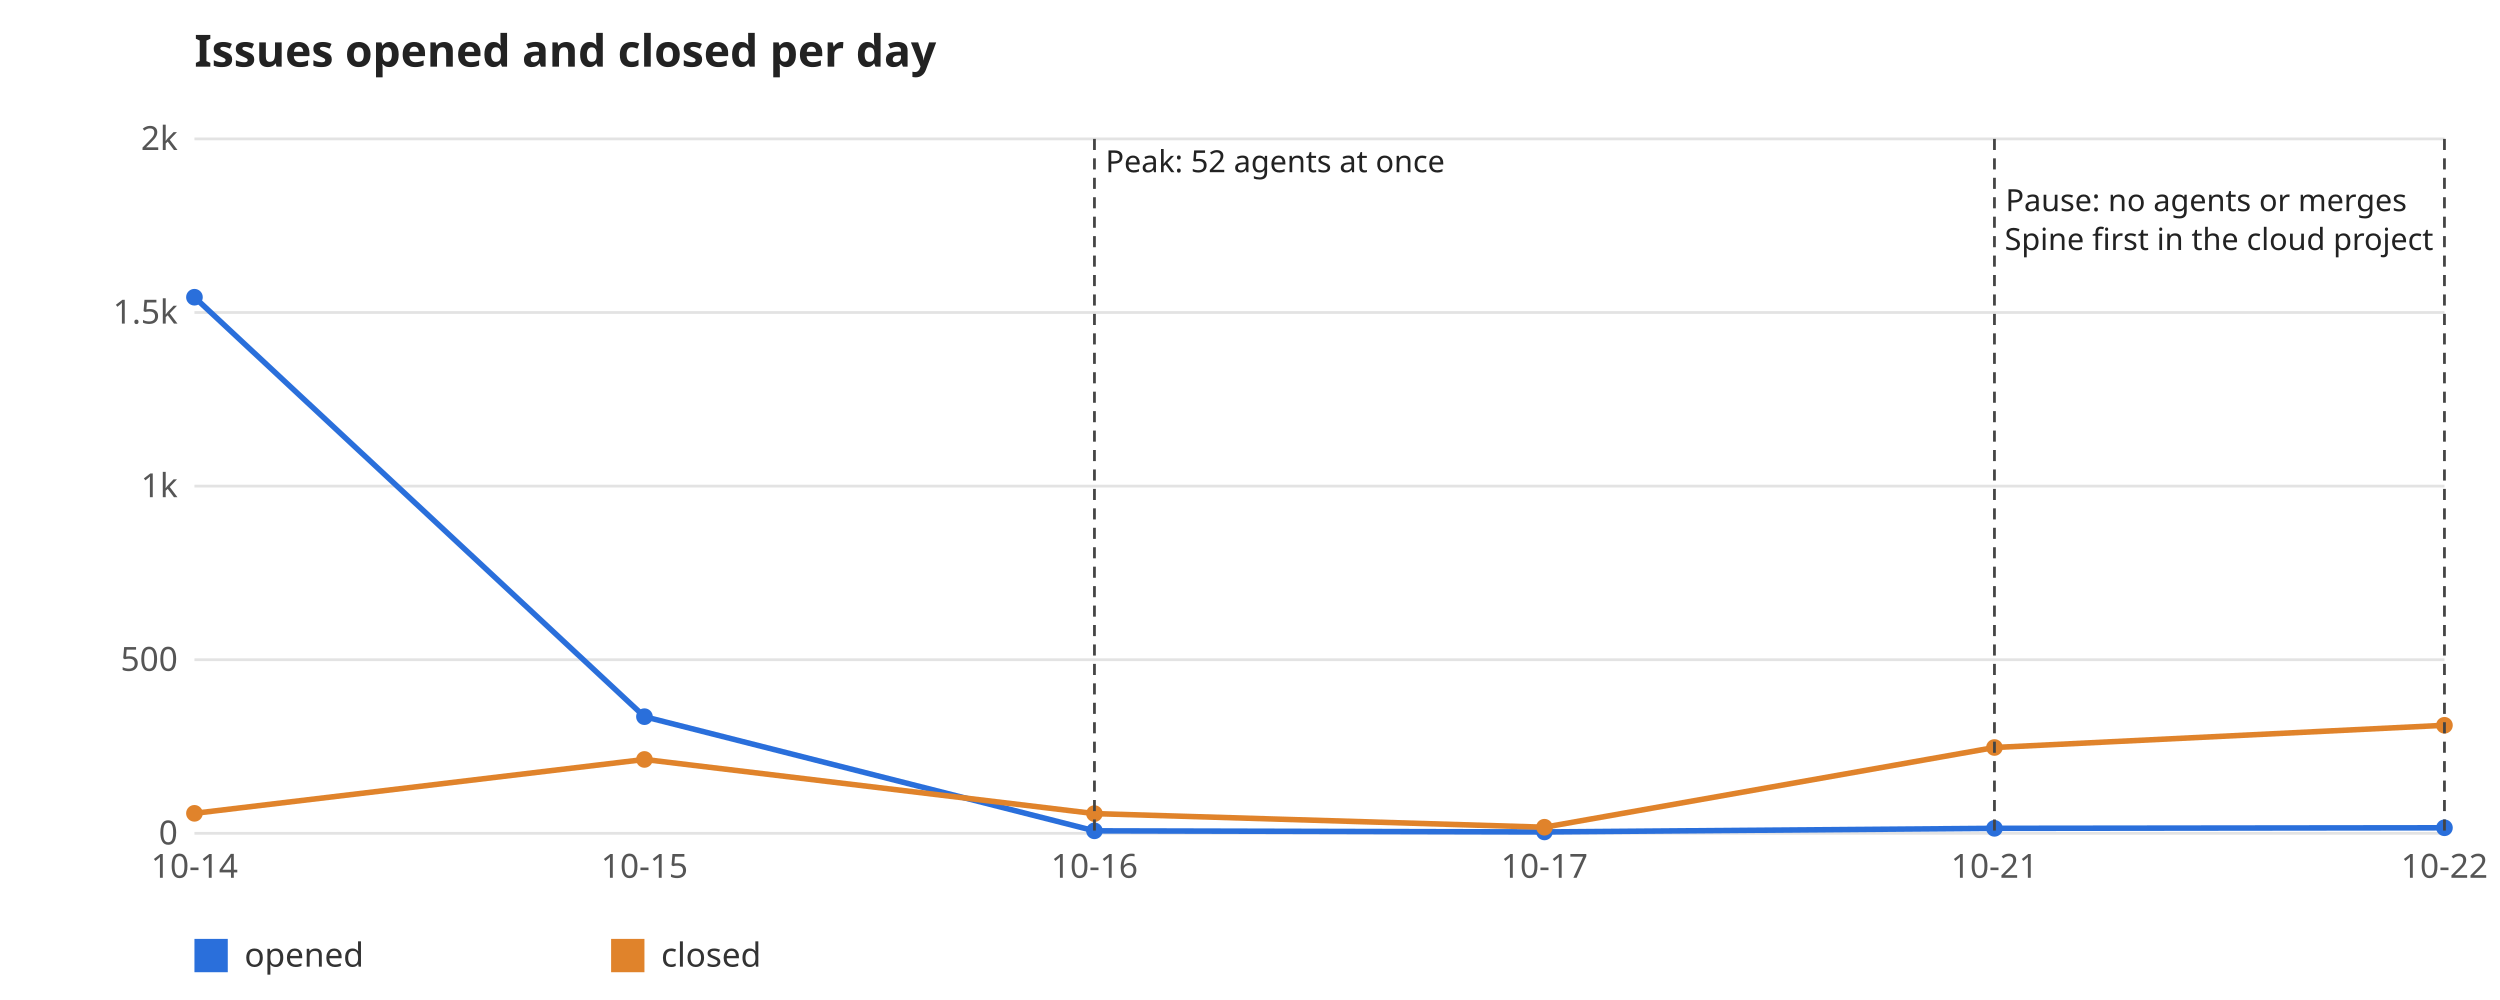
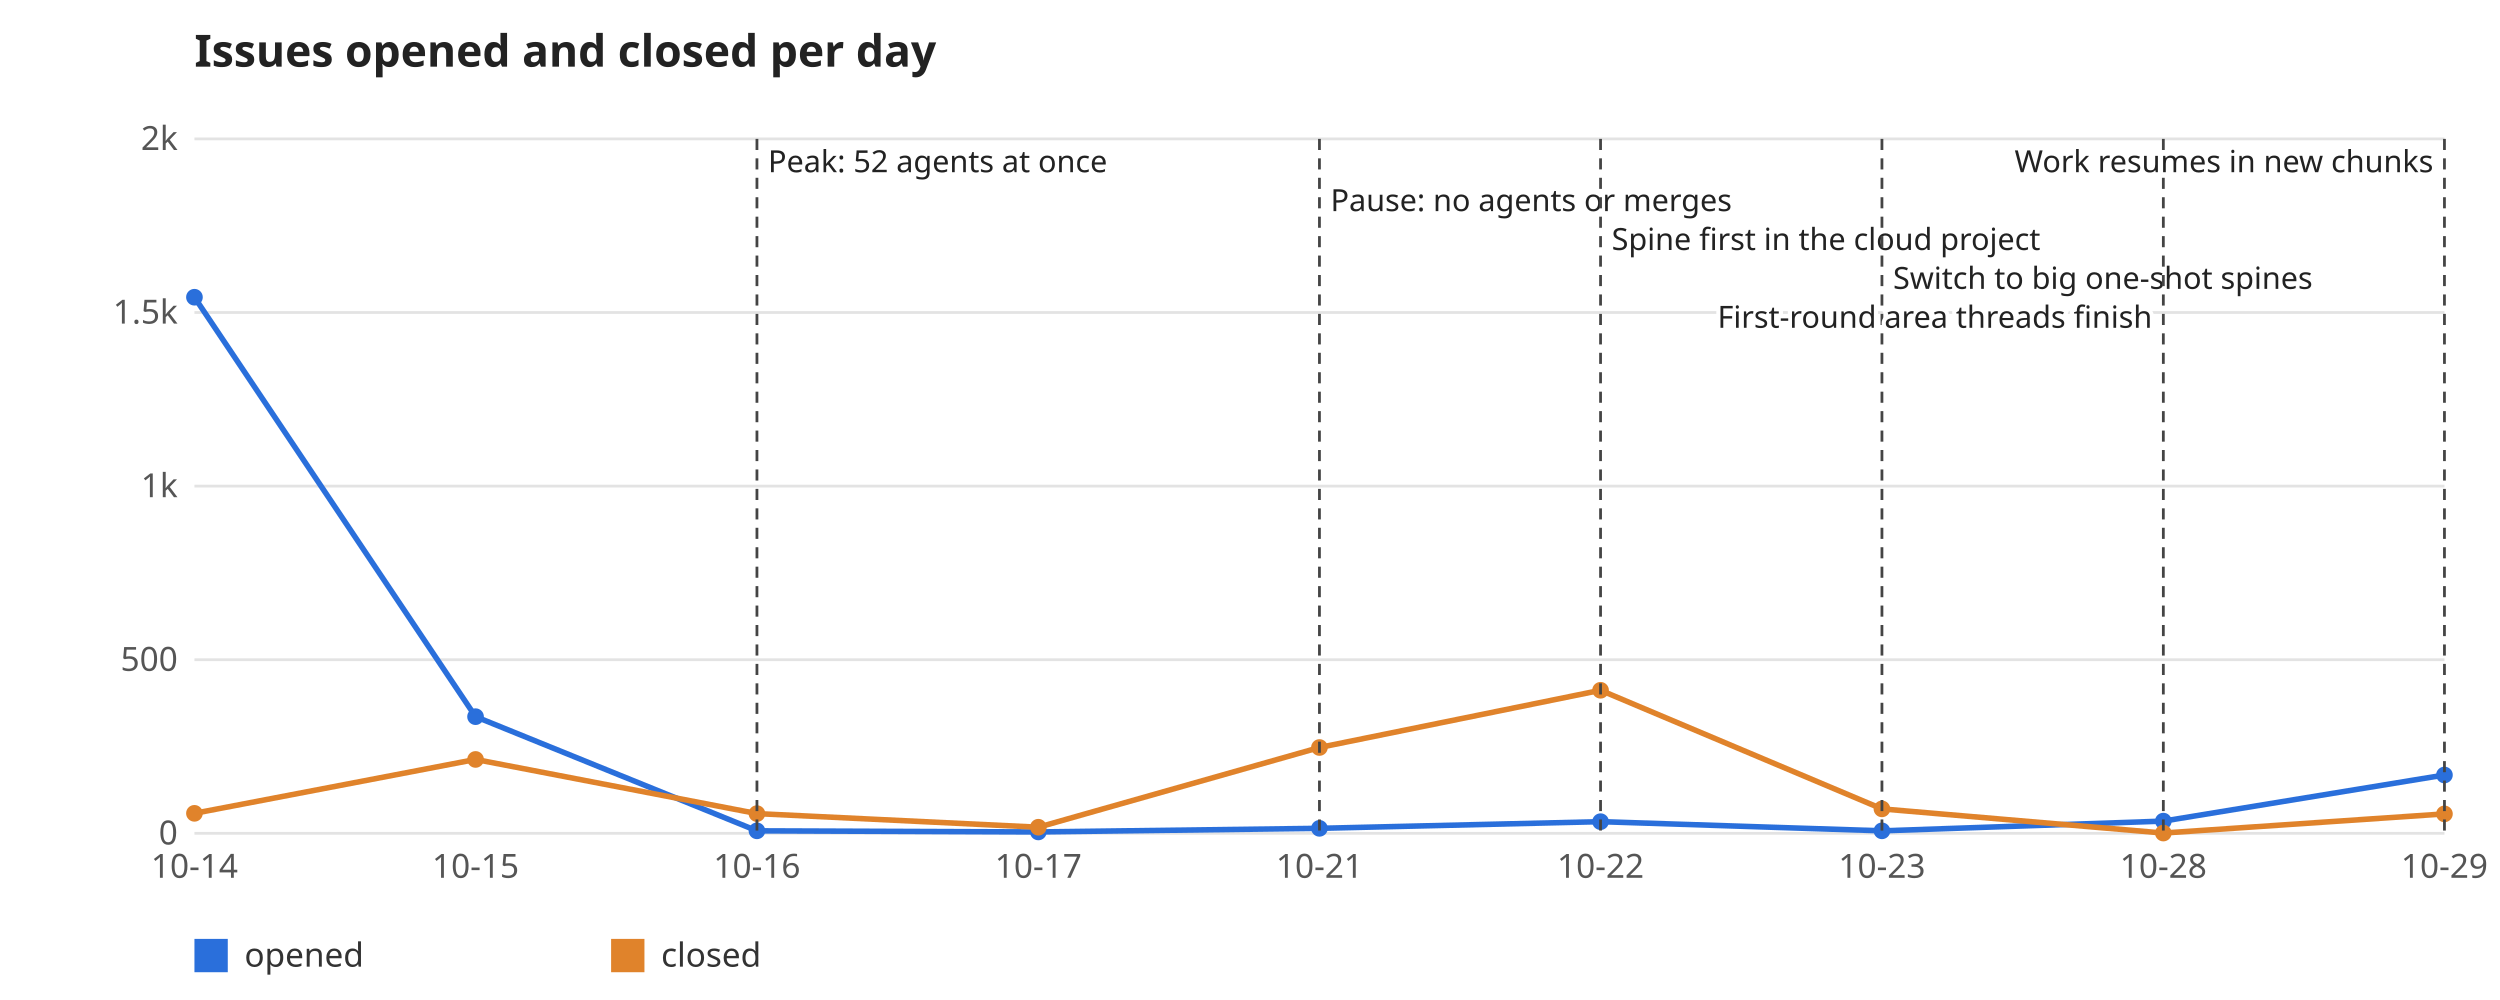
<svg xmlns="http://www.w3.org/2000/svg" viewBox="0 0 900 360" width="900" height="360" font-family="sans-serif" font-size="12">
  <rect width="900" height="360" fill="#fff" />
  <text x="70" y="24" font-size="16" font-weight="bold" fill="#222">Issues opened and closed per day</text>
  <line x1="70" x2="880" y1="300.0" y2="300.0" stroke="#e3e3e3" />
  <text x="64" y="304.0" text-anchor="end" fill="#555">0</text>
  <line x1="70" x2="880" y1="237.5" y2="237.5" stroke="#e3e3e3" />
  <text x="64" y="241.5" text-anchor="end" fill="#555">500</text>
  <line x1="70" x2="880" y1="175.0" y2="175.0" stroke="#e3e3e3" />
  <text x="64" y="179.0" text-anchor="end" fill="#555">1k</text>
  <line x1="70" x2="880" y1="112.5" y2="112.5" stroke="#e3e3e3" />
  <text x="64" y="116.5" text-anchor="end" fill="#555">1.5k</text>
  <line x1="70" x2="880" y1="50.0" y2="50.0" stroke="#e3e3e3" />
  <text x="64" y="54.0" text-anchor="end" fill="#555">2k</text>
  <text x="70.0" y="316" text-anchor="middle" fill="#555">10-14</text>
-   <text x="232.0" y="316" text-anchor="middle" fill="#555">10-15</text>
-   <text x="394.0" y="316" text-anchor="middle" fill="#555">10-16</text>
-   <text x="556.0" y="316" text-anchor="middle" fill="#555">10-17</text>
-   <text x="718.0" y="316" text-anchor="middle" fill="#555">10-21</text>
-   <text x="880.0" y="316" text-anchor="middle" fill="#555">10-22</text>
-   <polyline points="70.0,107.0 232.0,258.0 394.0,299.1 556.0,299.5 718.0,298.2 880.0,298.0" fill="none" stroke="#2a6fdb" stroke-width="2" />
+   <text x="171.2" y="316" text-anchor="middle" fill="#555">10-15</text>
+   <text x="272.5" y="316" text-anchor="middle" fill="#555">10-16</text>
+   <text x="373.8" y="316" text-anchor="middle" fill="#555">10-17</text>
+   <text x="475.0" y="316" text-anchor="middle" fill="#555">10-21</text>
+   <text x="576.2" y="316" text-anchor="middle" fill="#555">10-22</text>
+   <text x="677.5" y="316" text-anchor="middle" fill="#555">10-23</text>
+   <text x="778.8" y="316" text-anchor="middle" fill="#555">10-28</text>
+   <text x="880.0" y="316" text-anchor="middle" fill="#555">10-29</text>
+   <polyline points="70.0,107.0 171.2,258.0 272.5,299.1 373.8,299.5 475.0,298.2 576.2,295.8 677.5,299.1 778.8,295.6 880.0,279.0" fill="none" stroke="#2a6fdb" stroke-width="2" />
  <circle cx="70.0" cy="107.0" r="3" fill="#2a6fdb" />
-   <circle cx="232.0" cy="258.0" r="3" fill="#2a6fdb" />
-   <circle cx="394.0" cy="299.1" r="3" fill="#2a6fdb" />
-   <circle cx="556.0" cy="299.5" r="3" fill="#2a6fdb" />
-   <circle cx="718.0" cy="298.2" r="3" fill="#2a6fdb" />
-   <circle cx="880.0" cy="298.0" r="3" fill="#2a6fdb" />
-   <polyline points="70.0,292.8 232.0,273.4 394.0,292.9 556.0,297.8 718.0,269.1 880.0,261.1" fill="none" stroke="#e0832b" stroke-width="2" />
+   <circle cx="171.2" cy="258.0" r="3" fill="#2a6fdb" />
+   <circle cx="272.5" cy="299.1" r="3" fill="#2a6fdb" />
+   <circle cx="373.8" cy="299.5" r="3" fill="#2a6fdb" />
+   <circle cx="475.0" cy="298.2" r="3" fill="#2a6fdb" />
+   <circle cx="576.2" cy="295.8" r="3" fill="#2a6fdb" />
+   <circle cx="677.5" cy="299.1" r="3" fill="#2a6fdb" />
+   <circle cx="778.8" cy="295.6" r="3" fill="#2a6fdb" />
+   <circle cx="880.0" cy="279.0" r="3" fill="#2a6fdb" />
+   <polyline points="70.0,292.8 171.2,273.4 272.5,292.9 373.8,297.8 475.0,269.1 576.2,248.5 677.5,291.2 778.8,299.9 880.0,293.0" fill="none" stroke="#e0832b" stroke-width="2" />
  <circle cx="70.0" cy="292.8" r="3" fill="#e0832b" />
-   <circle cx="232.0" cy="273.4" r="3" fill="#e0832b" />
-   <circle cx="394.0" cy="292.9" r="3" fill="#e0832b" />
-   <circle cx="556.0" cy="297.8" r="3" fill="#e0832b" />
-   <circle cx="718.0" cy="269.1" r="3" fill="#e0832b" />
-   <circle cx="880.0" cy="261.1" r="3" fill="#e0832b" />
-   <line x1="394.0" x2="394.0" y1="50" y2="300" stroke="#444" stroke-dasharray="4 3" />
-   <text x="398.0" y="62" text-anchor="start" font-size="11" fill="#222" stroke="#fff" stroke-width="3" paint-order="stroke">Peak: 52 agents at once</text>
-   <line x1="718.0" x2="718.0" y1="50" y2="300" stroke="#444" stroke-dasharray="4 3" />
-   <text x="722.0" y="76" text-anchor="start" font-size="11" fill="#222" stroke="#fff" stroke-width="3" paint-order="stroke">Pause: no agents or merges</text>
+   <circle cx="171.2" cy="273.4" r="3" fill="#e0832b" />
+   <circle cx="272.5" cy="292.9" r="3" fill="#e0832b" />
+   <circle cx="373.8" cy="297.8" r="3" fill="#e0832b" />
+   <circle cx="475.0" cy="269.1" r="3" fill="#e0832b" />
+   <circle cx="576.2" cy="248.5" r="3" fill="#e0832b" />
+   <circle cx="677.5" cy="291.2" r="3" fill="#e0832b" />
+   <circle cx="778.8" cy="299.9" r="3" fill="#e0832b" />
+   <circle cx="880.0" cy="293.0" r="3" fill="#e0832b" />
+   <line x1="272.5" x2="272.5" y1="50" y2="300" stroke="#444" stroke-dasharray="4 3" />
+   <text x="276.5" y="62" text-anchor="start" font-size="11" fill="#222" stroke="#fff" stroke-width="3" paint-order="stroke">Peak: 52 agents at once</text>
+   <line x1="475.0" x2="475.0" y1="50" y2="300" stroke="#444" stroke-dasharray="4 3" />
+   <text x="479.0" y="76" text-anchor="start" font-size="11" fill="#222" stroke="#fff" stroke-width="3" paint-order="stroke">Pause: no agents or merges</text>
+   <line x1="576.2" x2="576.2" y1="50" y2="300" stroke="#444" stroke-dasharray="4 3" />
+   <text x="580.2" y="90" text-anchor="start" font-size="11" fill="#222" stroke="#fff" stroke-width="3" paint-order="stroke">Spine first in the cloud project</text>
+   <line x1="677.5" x2="677.5" y1="50" y2="300" stroke="#444" stroke-dasharray="4 3" />
+   <text x="681.5" y="104" text-anchor="start" font-size="11" fill="#222" stroke="#fff" stroke-width="3" paint-order="stroke">Switch to big one-shot spines</text>
+   <line x1="778.8" x2="778.8" y1="50" y2="300" stroke="#444" stroke-dasharray="4 3" />
+   <text x="774.8" y="118" text-anchor="end" font-size="11" fill="#222" stroke="#fff" stroke-width="3" paint-order="stroke">First-round area threads finish</text>
  <line x1="880.0" x2="880.0" y1="50" y2="300" stroke="#444" stroke-dasharray="4 3" />
-   <text x="876.0" y="90" text-anchor="end" font-size="11" fill="#222" stroke="#fff" stroke-width="3" paint-order="stroke">Spine first in the cloud project</text>
+   <text x="876.0" y="62" text-anchor="end" font-size="11" fill="#222" stroke="#fff" stroke-width="3" paint-order="stroke">Work resumes in new chunks</text>
  <rect x="70" y="338" width="12" height="12" fill="#2a6fdb" />
  <text x="88" y="348" fill="#333">opened</text>
  <rect x="220" y="338" width="12" height="12" fill="#e0832b" />
  <text x="238" y="348" fill="#333">closed</text>
</svg>
